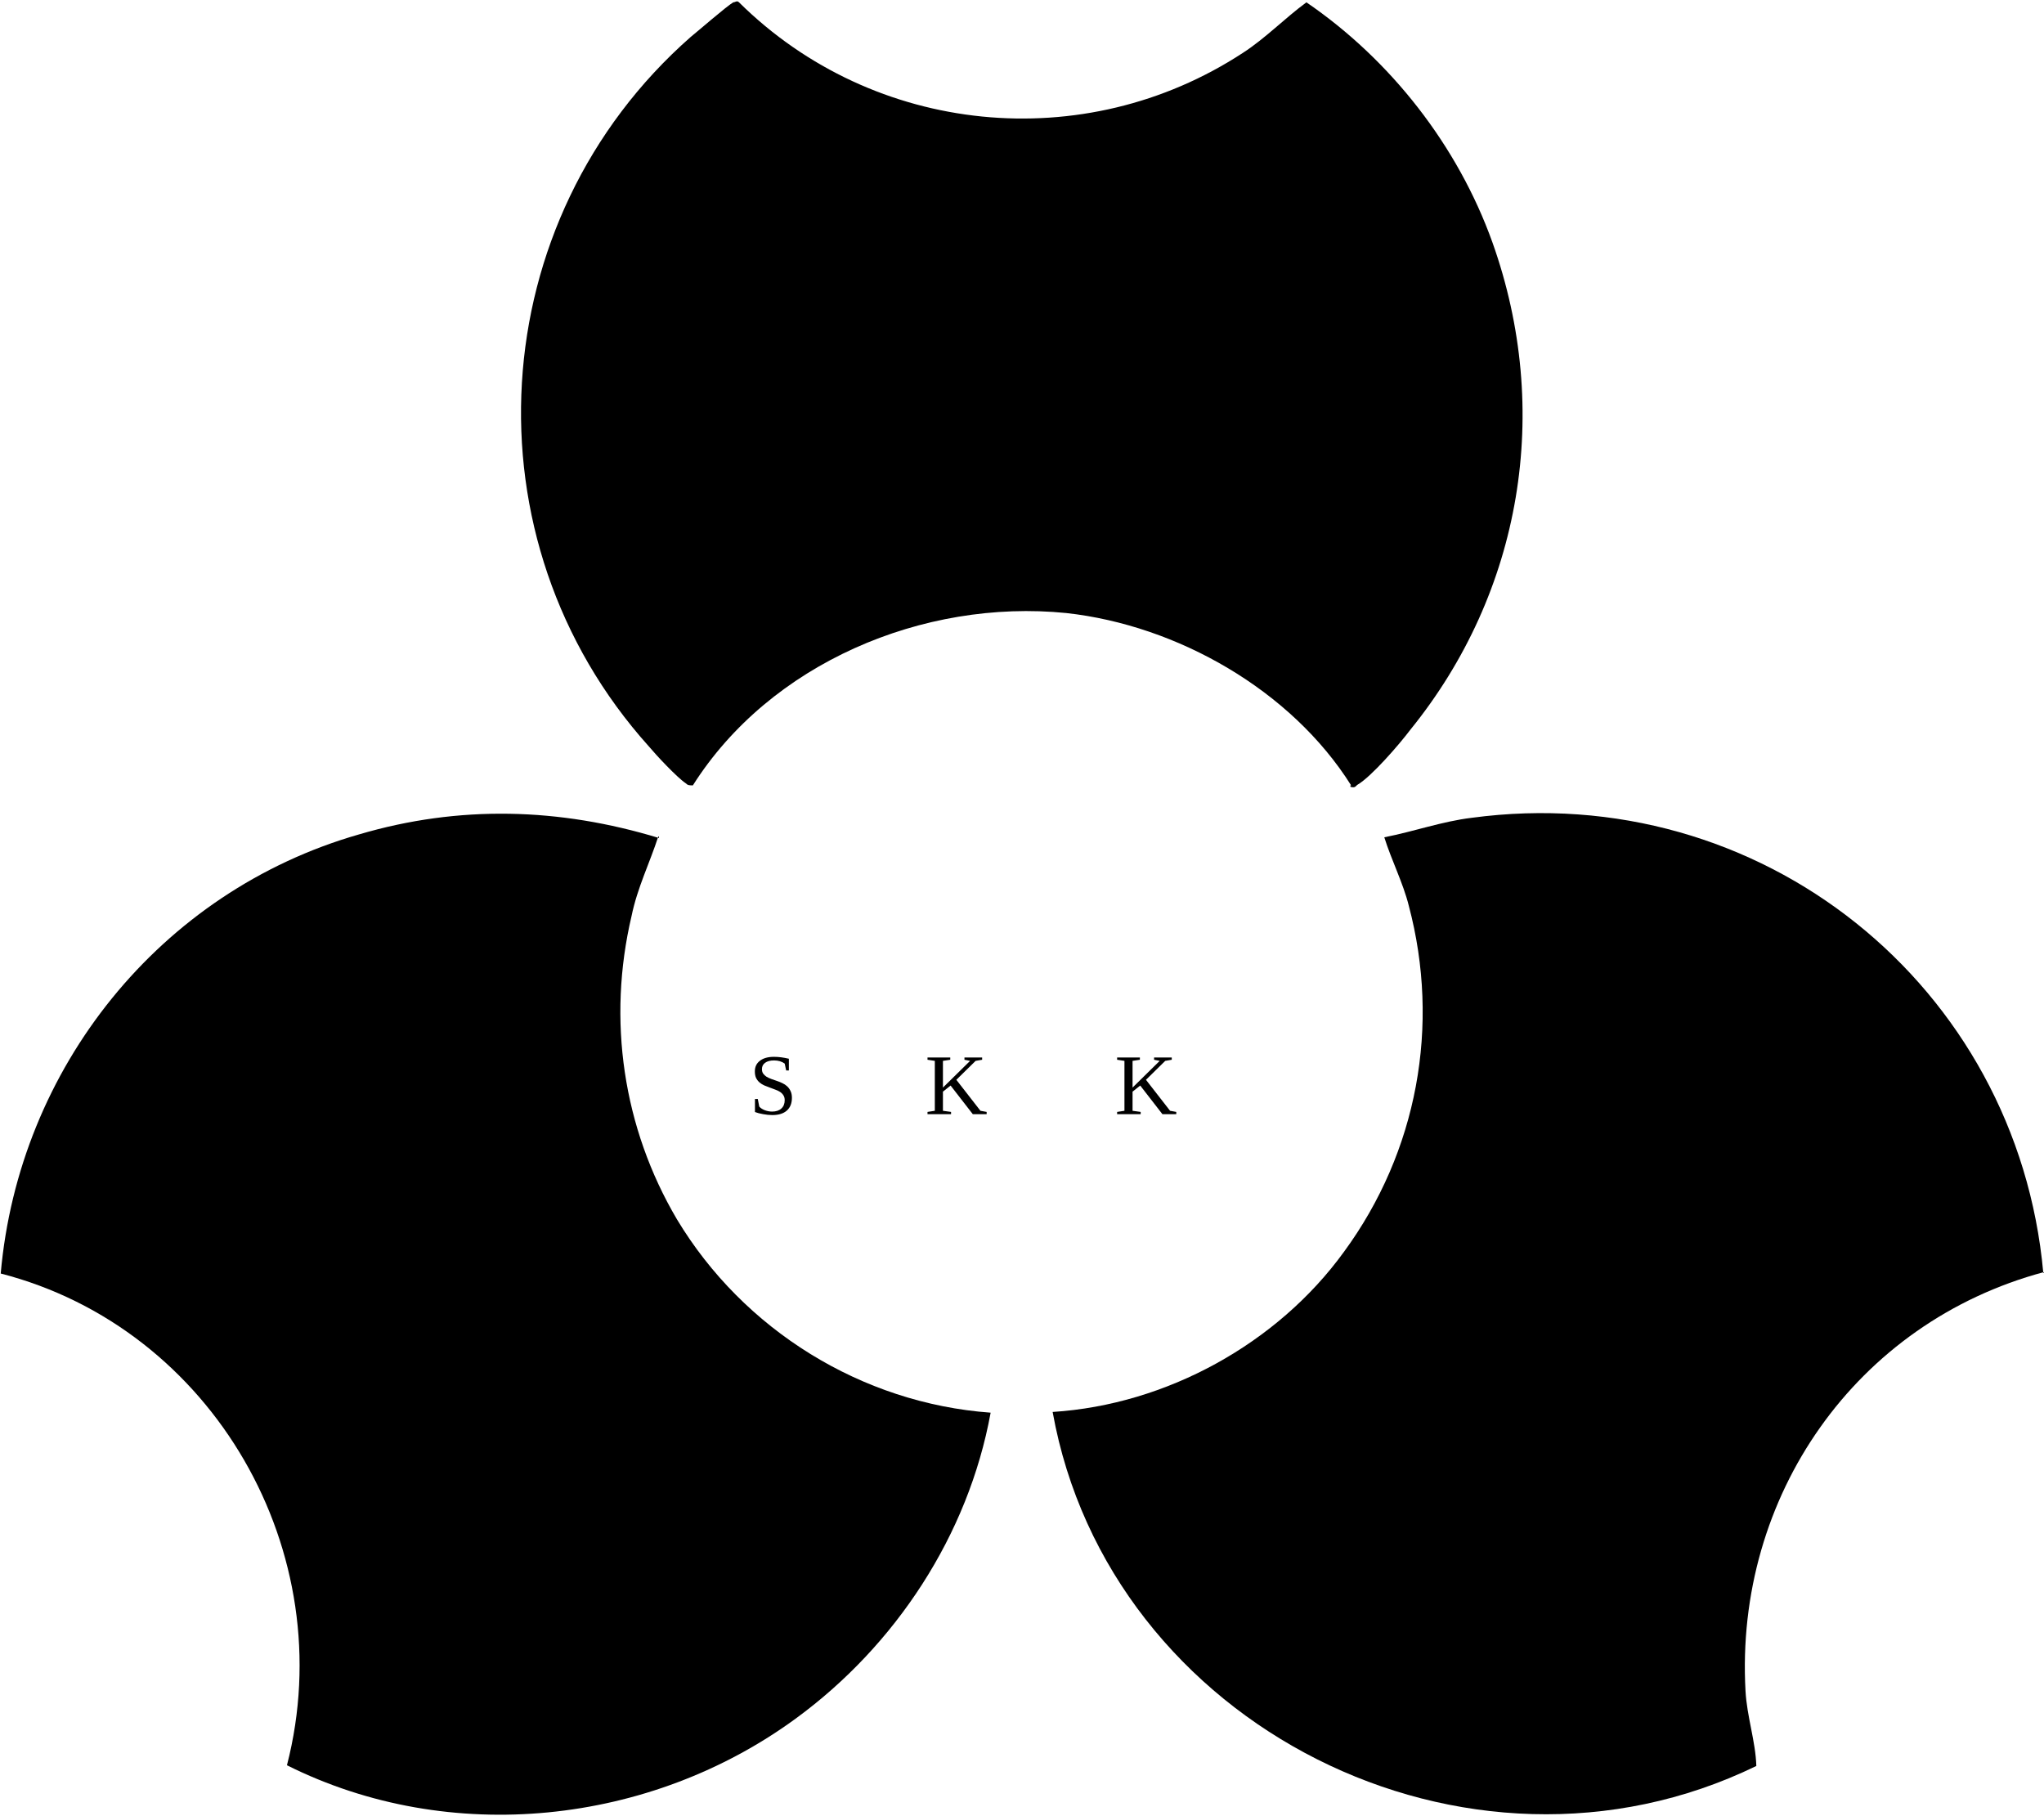
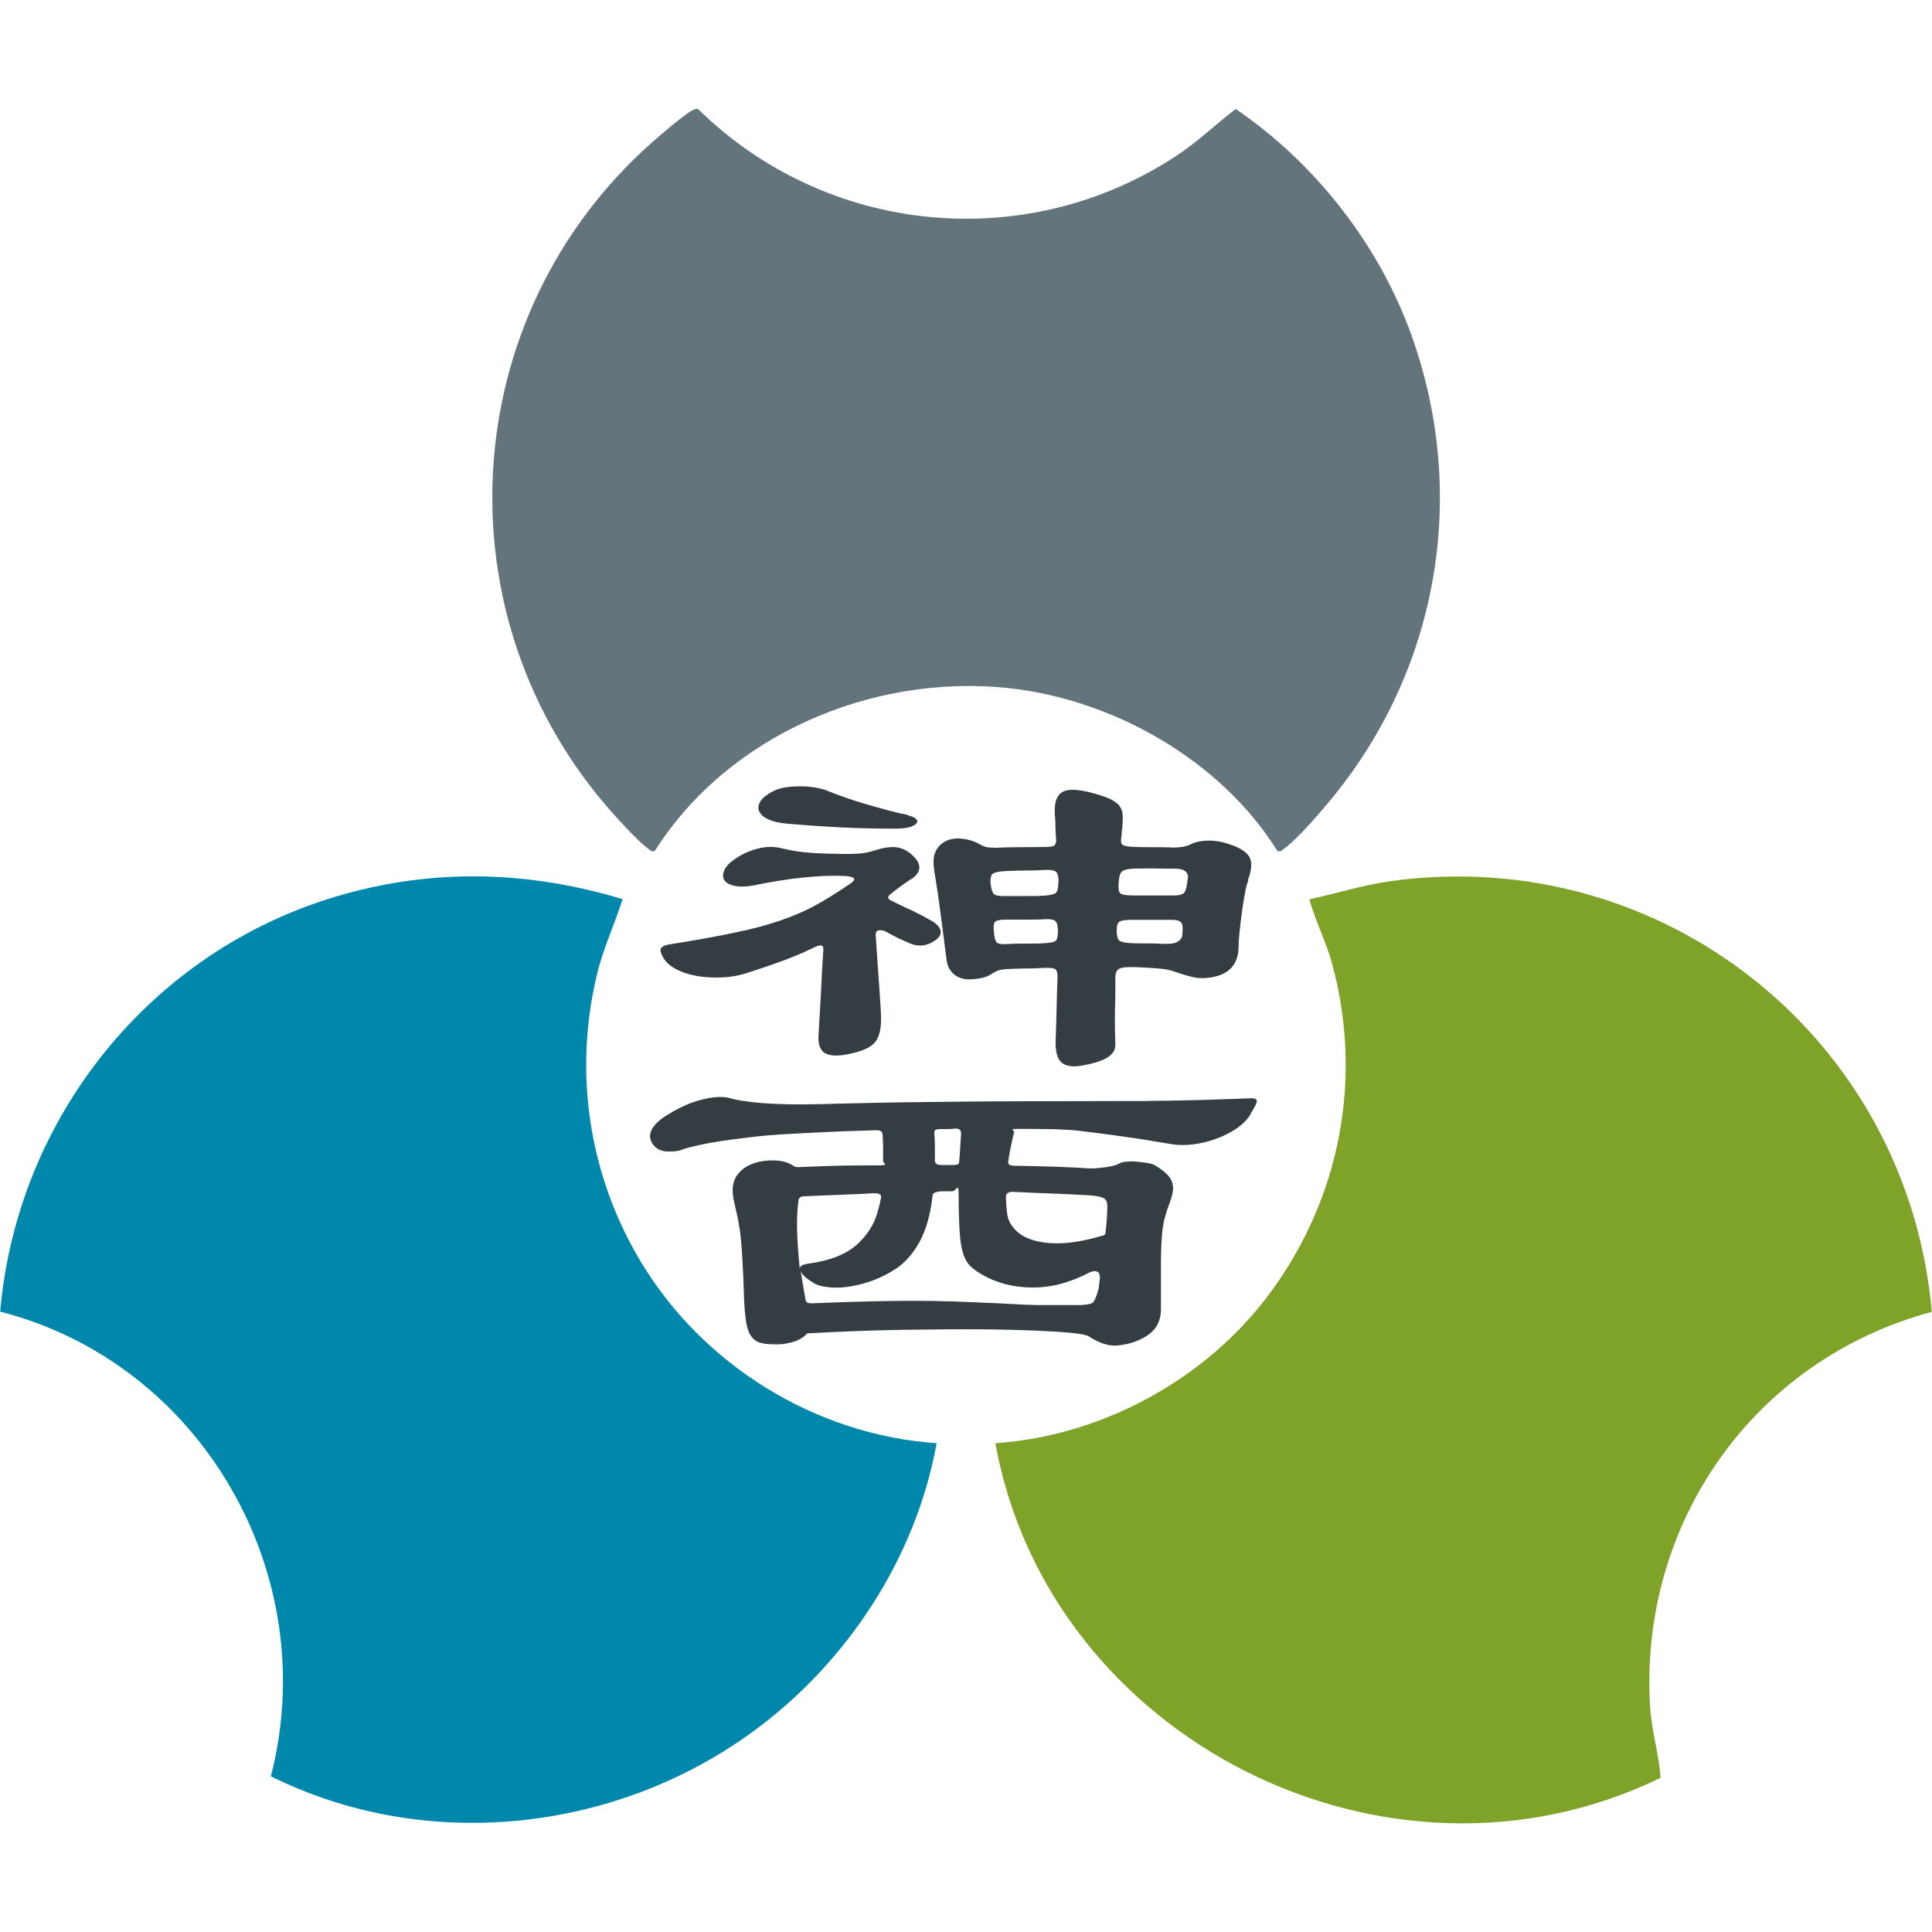
- <svg xmlns="http://www.w3.org/2000/svg" id="神西衡機工業株式会社" data-name="神西衡機工業株式会社" width="100mm" height="88.8mm" version="1.1" viewBox="0 0 283.5 251.7">
-   <g class="st4">
-     <g class="st4">
-       <g class="st4">
-         <text class="st5" transform="translate(103.9 154.5)">
-           <tspan x="0" y="0">S</tspan>
-         </text>
-       </g>
-     </g>
-     <g class="st4">
-       <g class="st4">
-         <text class="st3" transform="translate(128.3 154.5)">
-           <tspan x="0" y="0">K</tspan>
-         </text>
-       </g>
-     </g>
-     <g class="st4">
-       <g class="st4">
-         <text class="st6" transform="translate(154.6 154.5)">
-           <tspan x="0" y="0">K</tspan>
-         </text>
-       </g>
-     </g>
+ <svg xmlns="http://www.w3.org/2000/svg" id="_レイヤー_1" data-name="レイヤー_1" width="1000" height="1000" version="1.1" viewBox="0 0 1000 1000">
+   <defs>
+     <style>
+       .st0 {
+         fill: #333d42;
+       }
+ 
+       .st1 {
+         fill: #63757a;
+       }
+ 
+       .st1, .st2, .st3 {
+         fill-rule: evenodd;
+       }
+ 
+       .st2 {
+         fill: #0087ac;
+       }
+ 
+       .st3 {
+         fill: #7fa329;
+       }
+     </style>
+   </defs>
+   <path class="st1" d="M661.2,440.5c-29.2-46.9-85-78.7-139.8-84.4-70.1-7.3-144.6,24.4-182.5,84.4-2,.5-2.3-.5-3.5-1.3-4.2-2.9-14.2-13.7-18-18-90.8-101.4-81.7-257.5,20.1-347.5,3.7-3.3,17.6-15.2,20.9-16.6,1.1-.5,1.9-1.1,3.1-.5,66.2,65,169.2,75.3,247,24.3,11.1-7.2,20.6-16.5,31.1-24.5,41.2,28.1,74.1,70.1,91,117.2,29.3,81.8,14.2,171.3-40.3,238.5-5.6,6.9-18.9,22.5-25.6,27.1-1.2.8-1.5,1.9-3.5,1.3Z" />
+   <path class="st3" d="M1000,679c-92.2,24.7-151.8,109.4-145.9,204.7.8,12.3,4.6,24.3,5.4,36.5-141.1,68.7-316.6-19.9-344.3-173.2,55.8-3.8,110-33.6,142.8-78.6,35.9-49.2,47.5-110.6,31.5-169.6-3.1-11.4-8.6-21.9-11.8-33.3,14.2-3.1,28.1-7.5,42.6-9.5,141.1-19.2,267.2,82.1,279.6,223Z" />
+   <path class="st2" d="M322.2,465.5c-4.1,13.1-10,25.4-13.2,38.8-12.2,50.7-4.3,103.6,22.4,148.3,32.1,53.8,90.5,90.1,153.4,94.4-10.8,59.7-46.7,114.1-95.4,149.5-71.5,52.1-169.3,62.6-249.2,22.9,27-104.3-35.7-213.7-140.1-240.5,8.7-100.6,78.1-187,175.3-215.3,49.1-14.3,98.1-12.9,146.9,1.8Z" />
+   <g>
+     <path class="st0" d="M483.8,486.9c-4.2,2.9-8.6,3.3-13.3,1.2-1.8-.8-3.5-1.5-5.1-2.3-1.7-.8-3.6-1.8-5.8-3-1.8-1.1-3.3-1.5-4.6-1.3-1.3.2-1.9,1.2-1.7,2.9.4,6.9.9,13.3,1.3,19.3s.9,12.4,1.3,19.3c.2,3.7.2,6.8-.2,9.4s-1.1,4.7-2.3,6.4c-1.2,1.7-3,3.1-5.3,4.1-2.3,1.1-5.5,2-9.5,2.8-5.5,1.1-9.5.8-11.9-.8-2.4-1.6-3.4-4.9-3-9.8.4-6.6.8-13.5,1.2-20.7.3-7.2.7-14.5,1.2-21.8.2-1.8,0-2.9-.8-3.2-.8-.3-2.4.2-4.8,1.4-5.1,2.5-10.4,4.7-15.9,6.7-5.5,2-11.6,4.1-18.2,6.2-3.8,1.2-8,2-12.6,2.2-4.6.2-9.1,0-13.4-.8-4.3-.8-8.2-2.1-11.6-4.1-3.4-2-5.7-4.7-6.8-8.3-.7-2,.9-3.3,4.6-3.9,13.3-2.1,24.4-4.1,33.3-6,9-1.8,16.8-3.9,23.6-6.2,6.7-2.3,12.9-4.9,18.4-7.9,5.5-3,11.6-6.8,18.3-11.4,3.3-2.3,2.3-3.6-3-3.9-5.1-.2-9.4-.1-12.8.1-3.4.2-6.6.5-9.5.8-3.1.3-6.9.8-11.3,1.5-4.4.7-7.6,1.3-9.6,1.7-5.1,1.2-9.1,1.6-12.1,1.3-3-.4-5.1-1.2-6.3-2.4-1.2-1.2-1.6-2.7-1.2-4.5.4-1.8,1.5-3.5,3.3-5.2,3.8-3.2,8-5.5,12.8-7,4.8-1.5,9.2-1.7,13.4-.8,4.4,1.1,8.5,1.8,12.1,2.2,3.6.4,8.8.7,15.4.8,6.2.2,10.6.1,13.3-.1s5.2-.7,7.6-1.5c5.5-1.8,9.9-2.3,13.1-1.5s6,2.7,8.5,5.6c1.8,2.1,2.3,4.2,1.7,6.1-.7,1.9-2.2,3.6-4.6,4.9-3.1,2-6.5,4.5-10.3,7.6-1.5,1.2-1.3,2.3.7,3.2,4.4,2.2,8.4,4.1,11.9,5.7,3.5,1.7,6.5,3.3,9,4.8,2.4,1.4,3.9,3,4.5,4.8.5,1.8-.4,3.6-2.8,5.3ZM469.9,422c2,.5,3.4,1.1,4.2,1.8.8.8.9,1.5.3,2.3-.6.8-1.7,1.4-3.5,2-1.8.5-4.3.8-7.6.8s-7.7,0-11.1-.1c-3.4,0-7.1-.2-11.1-.3s-8.6-.4-13.8-.7c-5.2-.3-11.6-.8-19.1-1.4-4.4-.3-7.9-1.1-10.5-2.3s-4.1-2.6-4.8-4.3c-.7-1.6-.4-3.3.8-5.2,1.2-1.8,3.4-3.5,6.5-5.1,1.8-.9,4-1.6,6.6-2,2.6-.4,5.4-.5,8.1-.5,2.8,0,5.4.3,8,.8s4.6,1.1,6.1,1.8c2.2.9,5,2,8.3,3.1,3.3,1.2,6.9,2.3,10.8,3.5,3.9,1.1,7.7,2.2,11.4,3.2,3.8,1,7.2,1.8,10.3,2.4ZM646.1,455.8c-.7,1.7-1.3,4-1.8,7-.6,3-1.1,6.2-1.5,9.5-.5,3.4-.8,6.6-1.2,9.8-.3,3.1-.5,5.7-.5,7.7,0,9.2-4.8,14.6-14.3,16.1-3.1.5-5.8.5-8.1.1-2.3-.4-5.9-1.4-10.8-3.1-2-.8-4.7-1.3-8.1-1.6-3.4-.3-7.3-.5-11.5-.7-4.6-.2-7.6.1-9,.8-1.3.7-2,2.3-2,4.7,0,5.7,0,11.4-.2,17.2-.1,5.8,0,11.6.2,17.5,0,2.6-1.3,4.8-4,6.5s-7.2,3.2-13.6,4.3c-4.6.8-8.1.2-10.3-1.7-2.2-1.9-3.2-5.8-3-11.6.2-5.7.4-11.2.5-16.7.1-5.4.3-10.8.5-16.2,0-2.1-.5-3.4-1.5-3.9-1-.5-2.9-.6-5.8-.5-2.9.2-6.1.3-9.6.3-3.5,0-6.7.2-9.6.3-2,.2-3.5.4-4.5.8-1,.4-2,1-3.2,1.7-2,1.5-5.5,2.5-10.6,2.8-3.5.2-6.4-.7-8.6-2.4-2.2-1.8-3.5-4.2-4-7.2-1.1-8.9-2.2-17.1-3.2-24.7-1-7.6-1.8-13.4-2.5-17.4-1.1-5.7-1.4-9.7-.8-12.2.5-2.4,1.8-4.5,3.8-6.2,2.4-2,5.5-2.9,9.1-2.8,3.6.2,6.9,1,9.8,2.5,1.8,1.1,3.3,1.7,4.5,2,1.2.2,2.8.3,4.8.3,4.2-.2,8.5-.3,12.9-.3,4.4,0,8.4-.1,11.9-.1s5-.3,5.6-1c.7-.7.9-1.9.7-3.6-.2-2.3-.3-4.4-.3-6.4s-.1-3.8-.3-5.5c-.4-5.7.6-9.5,3.2-11.5,2.5-2,7.2-2.1,14.1-.5,4.4,1.1,7.9,2.2,10.5,3.3,2.5,1.1,4.4,2.4,5.5,3.8,1.1,1.4,1.7,3,1.8,4.8.1,1.8,0,4.1-.2,6.7-.2.8-.3,1.6-.3,2.5s-.1,1.9-.3,3c-.2,1.7,0,2.8.8,3.3.8.5,2.5.9,5.1,1,3.3.2,6.7.2,10.1.2s7,0,10.8.2c3.8,0,6.7-.5,9-1.6,2.7-1.4,6-2,10-2,4,0,8.1,1,12.3,2.6,4.6,1.8,7.5,4,8.6,6.5,1.1,2.5.8,6.2-1,11.1ZM547.9,456.7c0-3.1-.5-4.9-1.5-5.6s-3-1-6.1-.8-6.5.3-10.3.3c-3.8,0-7.1.2-10,.3-3.1.2-5.1.6-6.1,1.3-1,.7-1.4,2.4-1.2,5.2.4,2.9,1,4.7,1.8,5.4.8.7,2.5,1,5.1,1h10.5c3.9,0,7.2,0,10.1-.2,3.1-.2,5.1-.6,6.1-1.3s1.5-2.6,1.5-5.6ZM547.5,481.1c0-2.1-.4-3.6-1.3-4.4-.9-.8-2.8-1.1-5.6-.9-2.9.2-6.1.2-9.6.2h-10c-3.1,0-5,.3-5.8,1-.8.7-1.1,2.3-.8,4.7.2,3.2.7,5.3,1.5,6.1.8.8,2.8,1.1,6.1.8,2.9-.2,6-.2,9.5-.2s6.5,0,9.1-.2c3.3-.2,5.3-.6,6-1.4.7-.8,1-2.7,1-5.7ZM611.9,484.6c.4-3.8.3-6.2-.5-7.1-.8-.9-2.4-1.4-4.8-1.4h-20.6c-3.3,0-5.5.3-6.5.9-1,.6-1.5,2.1-1.5,4.6s.4,4.3,1.2,5.1c.8.8,2.5,1.2,5.1,1.4,2.9.2,5.7.2,8.5.2s5.7,0,8.8.2c3.5.2,6.1-.1,7.6-.9,1.5-.8,2.4-1.8,2.7-3ZM614.9,454.4c.2-3.2-2.1-4.8-7-4.8s-6.4,0-10-.1c-3.5,0-7.3,0-11.3.1-2.9.2-4.8.6-5.8,1.4-1,.8-1.6,2.8-1.8,6-.2,2.8,0,4.5.8,5.3.8.8,3,1.2,6.8,1.2h20.9c2.9,0,4.7-.5,5.5-1.5.8-1,1.4-3.5,1.8-7.5Z" />
+     <path class="st0" d="M647.4,576.6c-1.8,2.9-4.3,5.4-7.5,7.6-3.2,2.1-6.7,3.9-10.6,5.3-3.9,1.4-7.7,2.3-11.6,2.8-3.9.5-7.5.5-10.8,0-4.6-.8-8.8-1.5-12.6-2.1-3.8-.6-7.5-1.2-11.3-1.7-3.8-.5-7.6-1.1-11.6-1.6-4-.5-8.5-1.1-13.6-1.7-2.4-.3-6.2-.5-11.3-.7-5.1-.1-11.2-.2-18.3-.2s-2.9.6-3.3,1.8c-.7,2.6-1.2,5.1-1.7,7.4-.5,2.3-.9,4.7-1.3,7.4-.5,1.7.7,2.5,3.3,2.5,14.4.2,27.4.6,39.2,1.4,1.8,0,4.3-.2,7.5-.6,3.2-.4,5.7-1,7.5-2,.7-.5,1.9-.8,3.6-.9,1.8-.2,3.6-.2,5.6,0,2,.2,3.9.4,5.6.7,1.8.3,3.1.8,4,1.4,2.7,1.7,4.6,3.2,6,4.6s2.2,2.8,2.6,4.3c.4,1.5.5,3,.2,4.7-.3,1.7-.9,3.8-1.8,6.2-1.1,2.9-1.9,5.5-2.5,7.8-.6,2.3-1,5.2-1.3,8.7-.3,3.5-.5,8.2-.5,14.1v23.8c0,5.7-2.1,10-6.3,13.1-4.2,3.1-9.5,5-15.9,5.7-4.6.5-9.7-1.1-15.3-4.8-1.5-.9-7-1.7-16.3-2.3-9.3-.6-20.8-1-34.5-1.2-13.7-.2-28.8,0-45.3.2-16.5.3-32.6.9-48.3,1.8-1.1,0-1.8.3-2,.9-1.8,1.7-4.2,3-7.3,3.8-3.1.8-6.1,1.2-9,1-3.3,0-5.9-.3-7.8-1-1.9-.7-3.4-2-4.5-3.8-1.1-1.8-1.9-4.3-2.3-7.5-.5-3.1-.8-7.1-1-11.8-.2-6.9-.4-12.6-.7-17.2-.2-4.6-.5-8.6-.8-12.1-.3-3.4-.8-6.7-1.3-9.7-.6-3-1.3-6.3-2.2-10-1.5-6.1-1.1-11,1.5-14.5,2.5-3.5,6.4-5.8,11.4-6.9,7.5-1.4,13.4-.7,17.6,2.1.7.5,1.5.7,2.7.7,6.2-.3,12.7-.5,19.6-.7,6.9-.2,13.8-.2,20.9-.2s3.3-.8,3.3-2.3v-6.6c0-2.2-.1-4.6-.3-7.2,0-1.4-1.1-2.1-3.3-2.1-11.3.3-21.8.7-31.5,1.2-9.7.5-17.6.9-23.6,1.4-3.8.3-7.9.7-12.3,1.3-4.4.5-8.7,1.1-12.8,1.7s-7.9,1.3-11.5,2.1-6.4,1.5-8.6,2.3c-1.8.8-4.3,1.1-7.6,1-3.3,0-5.9-1.3-7.6-3.6-1.8-2.5-2-5-.7-7.6,1.3-2.6,3.9-5.1,7.6-7.4,2.7-1.7,5.4-3.2,8.3-4.6,2.9-1.4,5.8-2.5,8.8-3.3,3-.8,5.7-1.4,8.3-1.6s4.8-.1,6.8.3c3.8,1.2,9.7,2.1,17.9,2.8,8.2.6,17.9.8,29.2.5,5.3-.2,13.7-.3,25.2-.6s24.6-.4,39.3-.6c14.7-.2,30.1-.3,46.3-.3s31.5-.1,46.1-.1,10.6,0,16.6-.1c6,0,11.9-.2,17.8-.3,5.9-.1,11.5-.3,16.8-.5,5.3-.2,10-.3,13.9-.5,2.7-.2,4.1.2,4.3,1.2.2.9-.9,3.2-3.3,6.9ZM417.8,654.1c12.2-1.5,21.1-5.2,26.9-11,2.9-2.8,5.2-5.9,7-9.3,1.8-3.4,3.2-8,4.3-13.7.4-1.7-.8-2.5-3.6-2.5-5.3.3-10.9.6-16.9.8-6,.2-12.4.5-19.2.8-1.8,0-2.8.7-3,2.1-.7,4.9-.9,10.4-.7,16.6.2,6.1.7,12.3,1.3,18.6.4-1.4,1.8-2.1,4-2.3ZM569.1,660.7c.2-1.2-.2-2.1-1.3-2.5-1.1-.5-2.4-.3-4,.5-10,5.2-19.8,7.8-29.5,7.7-9.7,0-18.5-2.3-26.2-6.8-2.4-1.4-4.4-2.8-6-4.4-1.5-1.5-2.8-3.7-3.6-6.5-.9-2.8-1.5-6.6-1.8-11.3-.3-4.7-.5-10.8-.5-18.5s-1.1-2.3-3.3-2.3h-3.6c-1.3,0-2.5,0-3.6.2-2,.3-3,1-3,2.1-1.1,9.7-3.3,17.5-6.6,23.6-3.3,6.1-7.3,10.7-11.9,13.9-4.4,2.9-8.8,5.1-13.3,6.7-4.4,1.5-8.6,2.5-12.4,3-3.9.5-7.3.5-10.3.1-3-.4-5.3-1-6.8-2-4.2-2.5-6.5-4.6-7-6.4.4,2.6.9,5.2,1.3,7.8.4,2.6.9,5.1,1.3,7.4.2,1.1,1.2,1.6,3,1.6,11.9-.5,22-.8,30.2-1,8.2-.2,15.6-.3,22.4-.3s13.5.1,20.2.3c6.7.2,14.8.6,24.1,1,5.3.3,9.8.5,13.6.7,3.8.2,7.2.2,10.3.2h18.6c3.1-.2,5.1-.5,6-1.1.9-.6,1.8-2.5,2.7-5.5.4-1.2.7-2.5.8-3.8.1-1.3.3-2.7.5-4.3ZM497.4,586.5c0-1.8-1.2-2.6-3.6-2.3-1.3.2-2.5.2-3.6.2h-3.3c-1.1,0-1.9.1-2.5.3-.6.2-.8.9-.8,2,.2,2.5.3,4.8.3,7.1v6.9c0,1.5,1.1,2.3,3.3,2.3h6c1.5,0,2.5-.2,2.8-.5.3-.3.5-.8.5-1.6.2-2.3.4-4.6.5-7,.1-2.4.3-4.9.5-7.5ZM573.1,624c0-1.8-.6-3.1-1.8-3.8-1.2-.7-3.6-1.2-7.1-1.5-8.4-.5-15.6-.8-21.6-1-6-.2-12.1-.5-18.3-.8-2.4,0-3.6.8-3.6,2.3,0,3.1.2,5.8.5,8.3.3,2.5.9,4.4,1.8,5.7,3.1,5.4,8.8,8.7,17.3,9.9,8.4,1.2,18.4,0,29.9-3.4,1.3-.2,2-.7,2-1.6.4-3.4.7-6.3.8-8.9.1-2.5.2-4.3.2-5.2Z" />
  </g>
-   <path class="st0" d="M187.4,108.9c-8.3-13.2-24.1-22.2-39.5-23.9-19.9-2-41.1,7-51.8,23.9-.5,0-.7,0-1-.3-1.2-.8-4.1-3.9-5.1-5.1-25.8-28.7-23.1-73,5.8-98.4,1-.8,4.9-4.2,5.9-4.8.3,0,.5-.3.8,0,18.7,18.5,47.9,21.4,69.9,7,3.1-2,5.8-4.8,8.8-7,11.7,8,21,19.9,25.8,33.3,8.3,23.3,4.1,48.5-11.4,67.6-1.5,2-5.4,6.5-7.3,7.6-.3.2-.3.5-1,.3v-.2h0Z" />
-   <path class="st2" d="M283.5,176.4c-26.1,7-42.9,31.1-41.4,58.1.2,3.6,1.4,7,1.5,10.4-40.1,19.5-89.8-5.6-97.6-49.1,15.8-1,31.2-9.5,40.4-22.2,10.2-13.9,13.4-31.4,9-48-.8-3.2-2.4-6.3-3.4-9.5,4.1-.8,8-2.2,12.1-2.7,40.1-5.4,75.7,23.3,79.3,63.1h.2-.1Z" />
-   <path class="st1" d="M91.3,116c-1.2,3.7-2.9,7.1-3.7,11-3.4,14.4-1.2,29.4,6.3,42.1,9.2,15.3,25.6,25.5,43.5,26.8-3.1,17-13.2,32.3-27,42.4-20.2,14.8-48,17.8-70.6,6.5,7.6-29.5-10.2-60.6-39.7-68.2,2.5-28.5,22.1-53,49.7-60.9,13.9-4.1,27.8-3.7,41.6.5v-.2h0Z" />
</svg>
